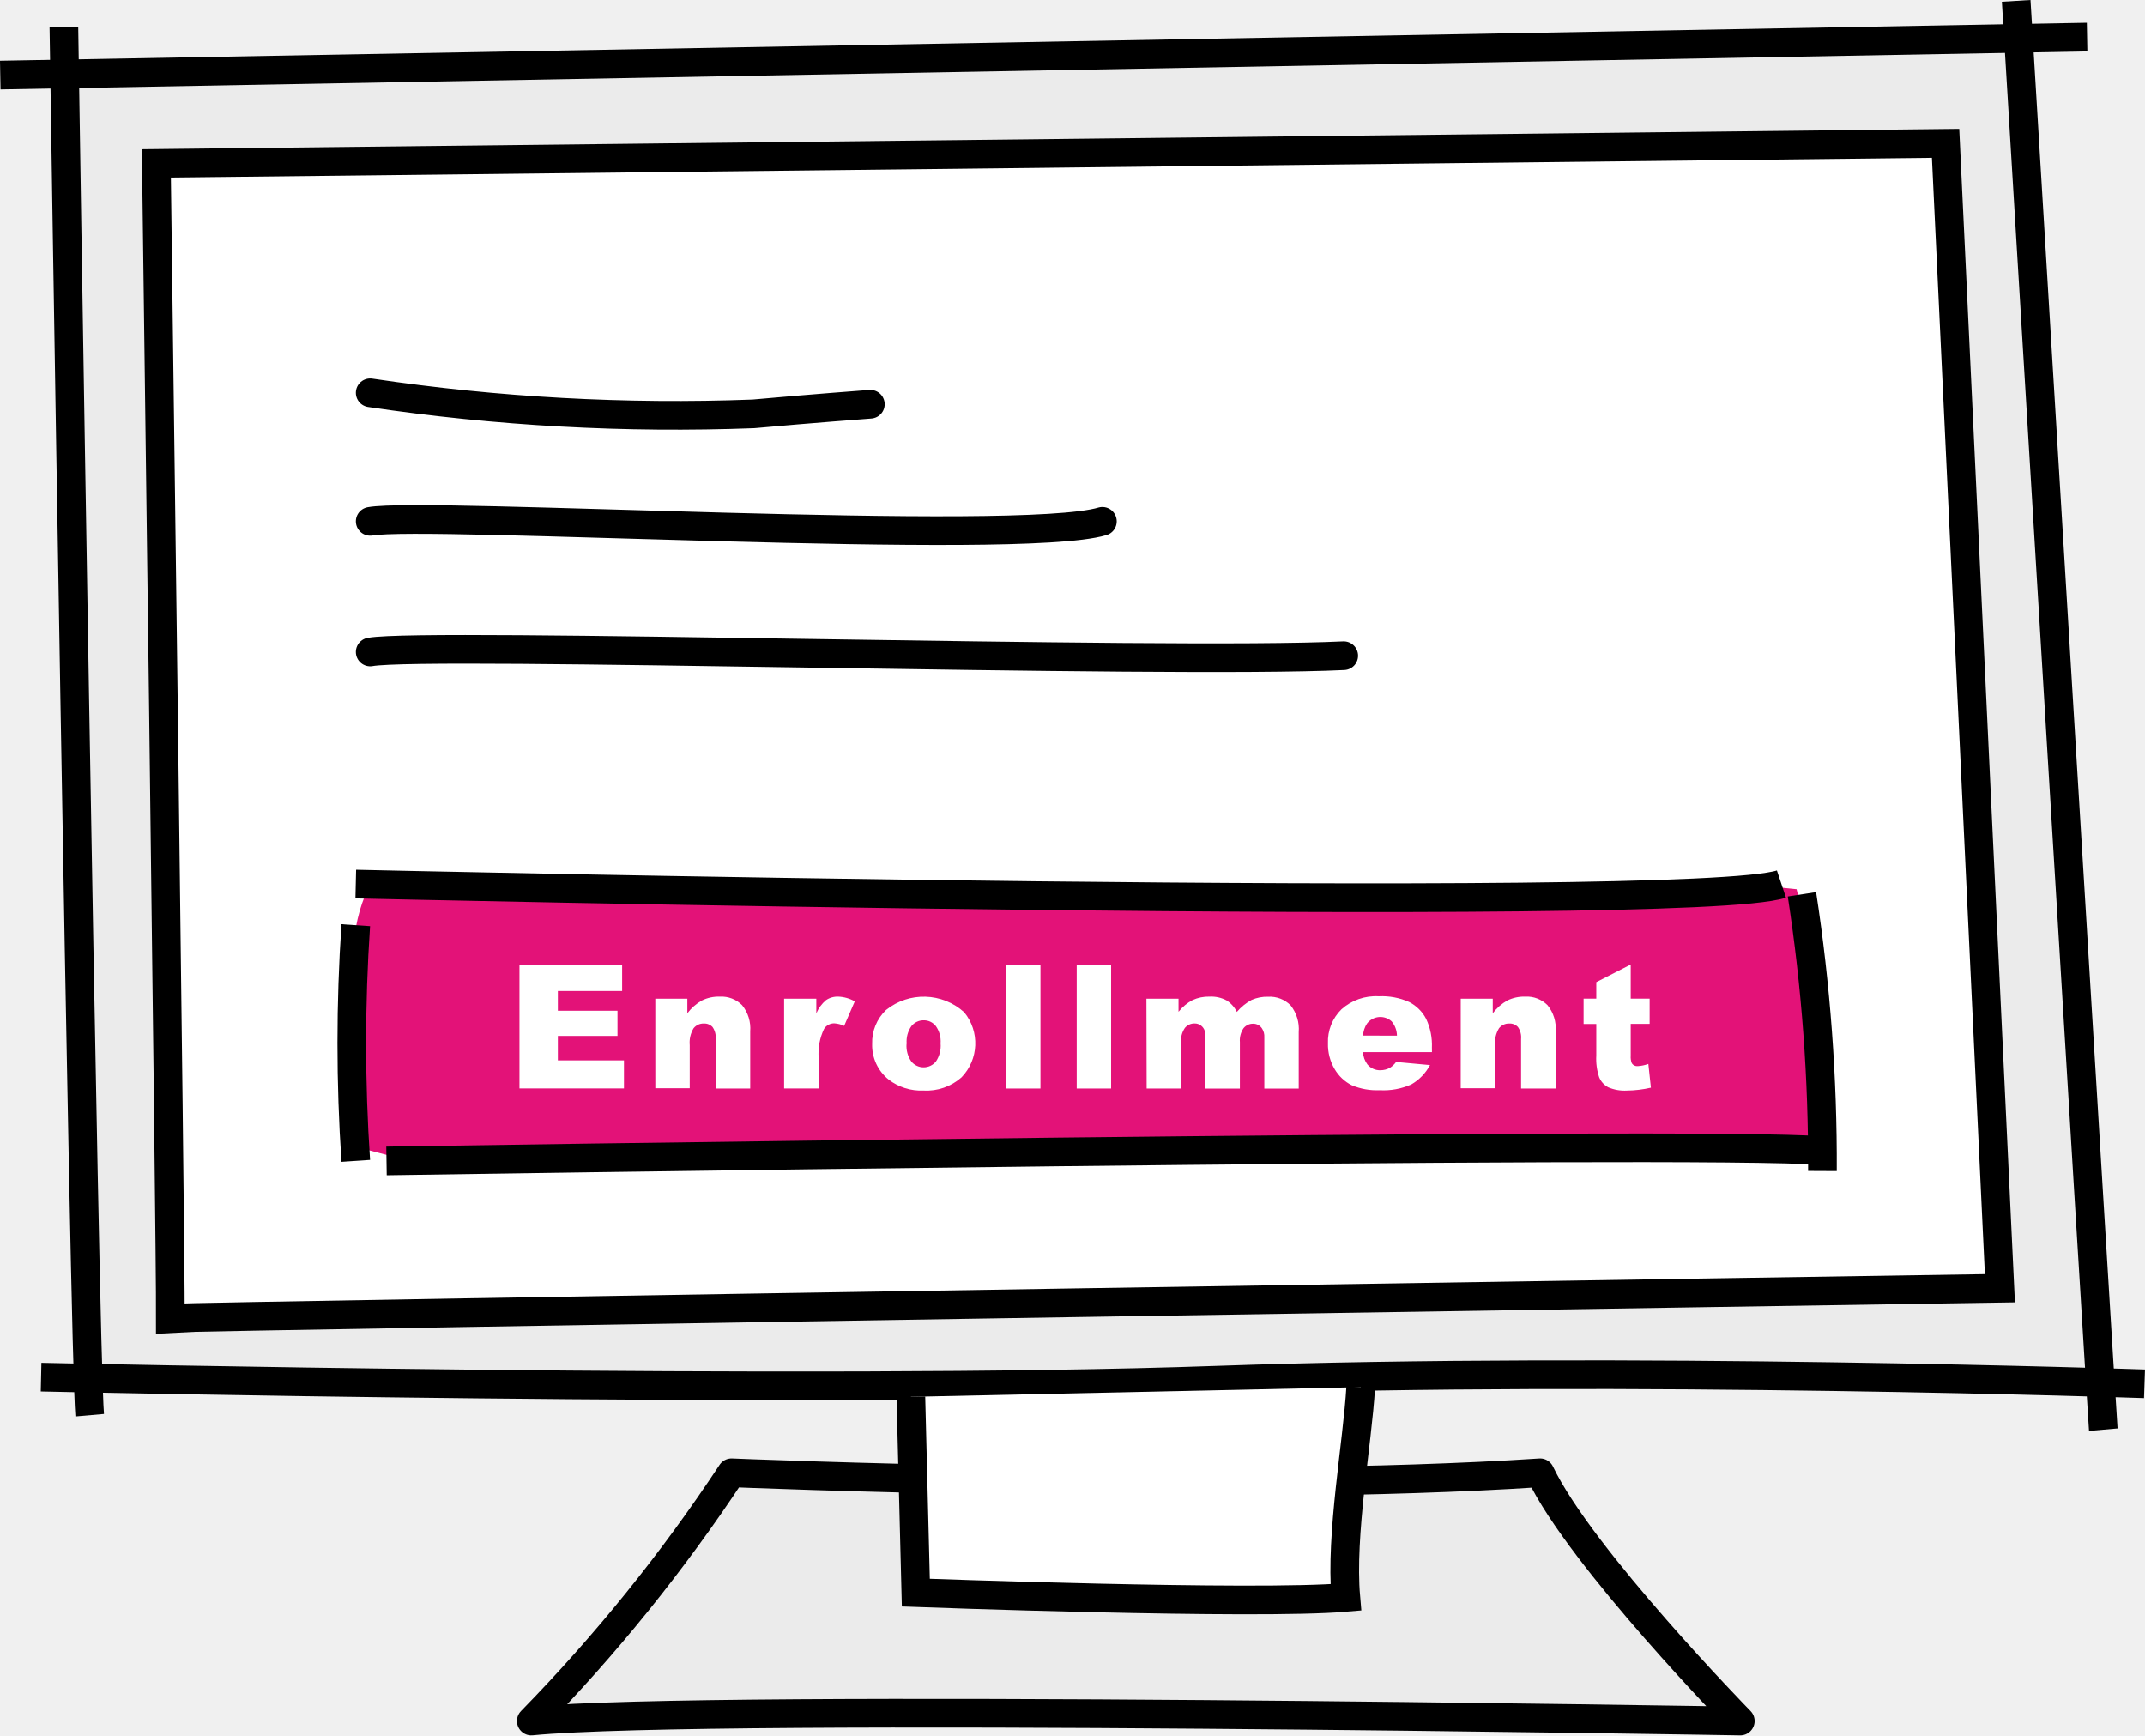
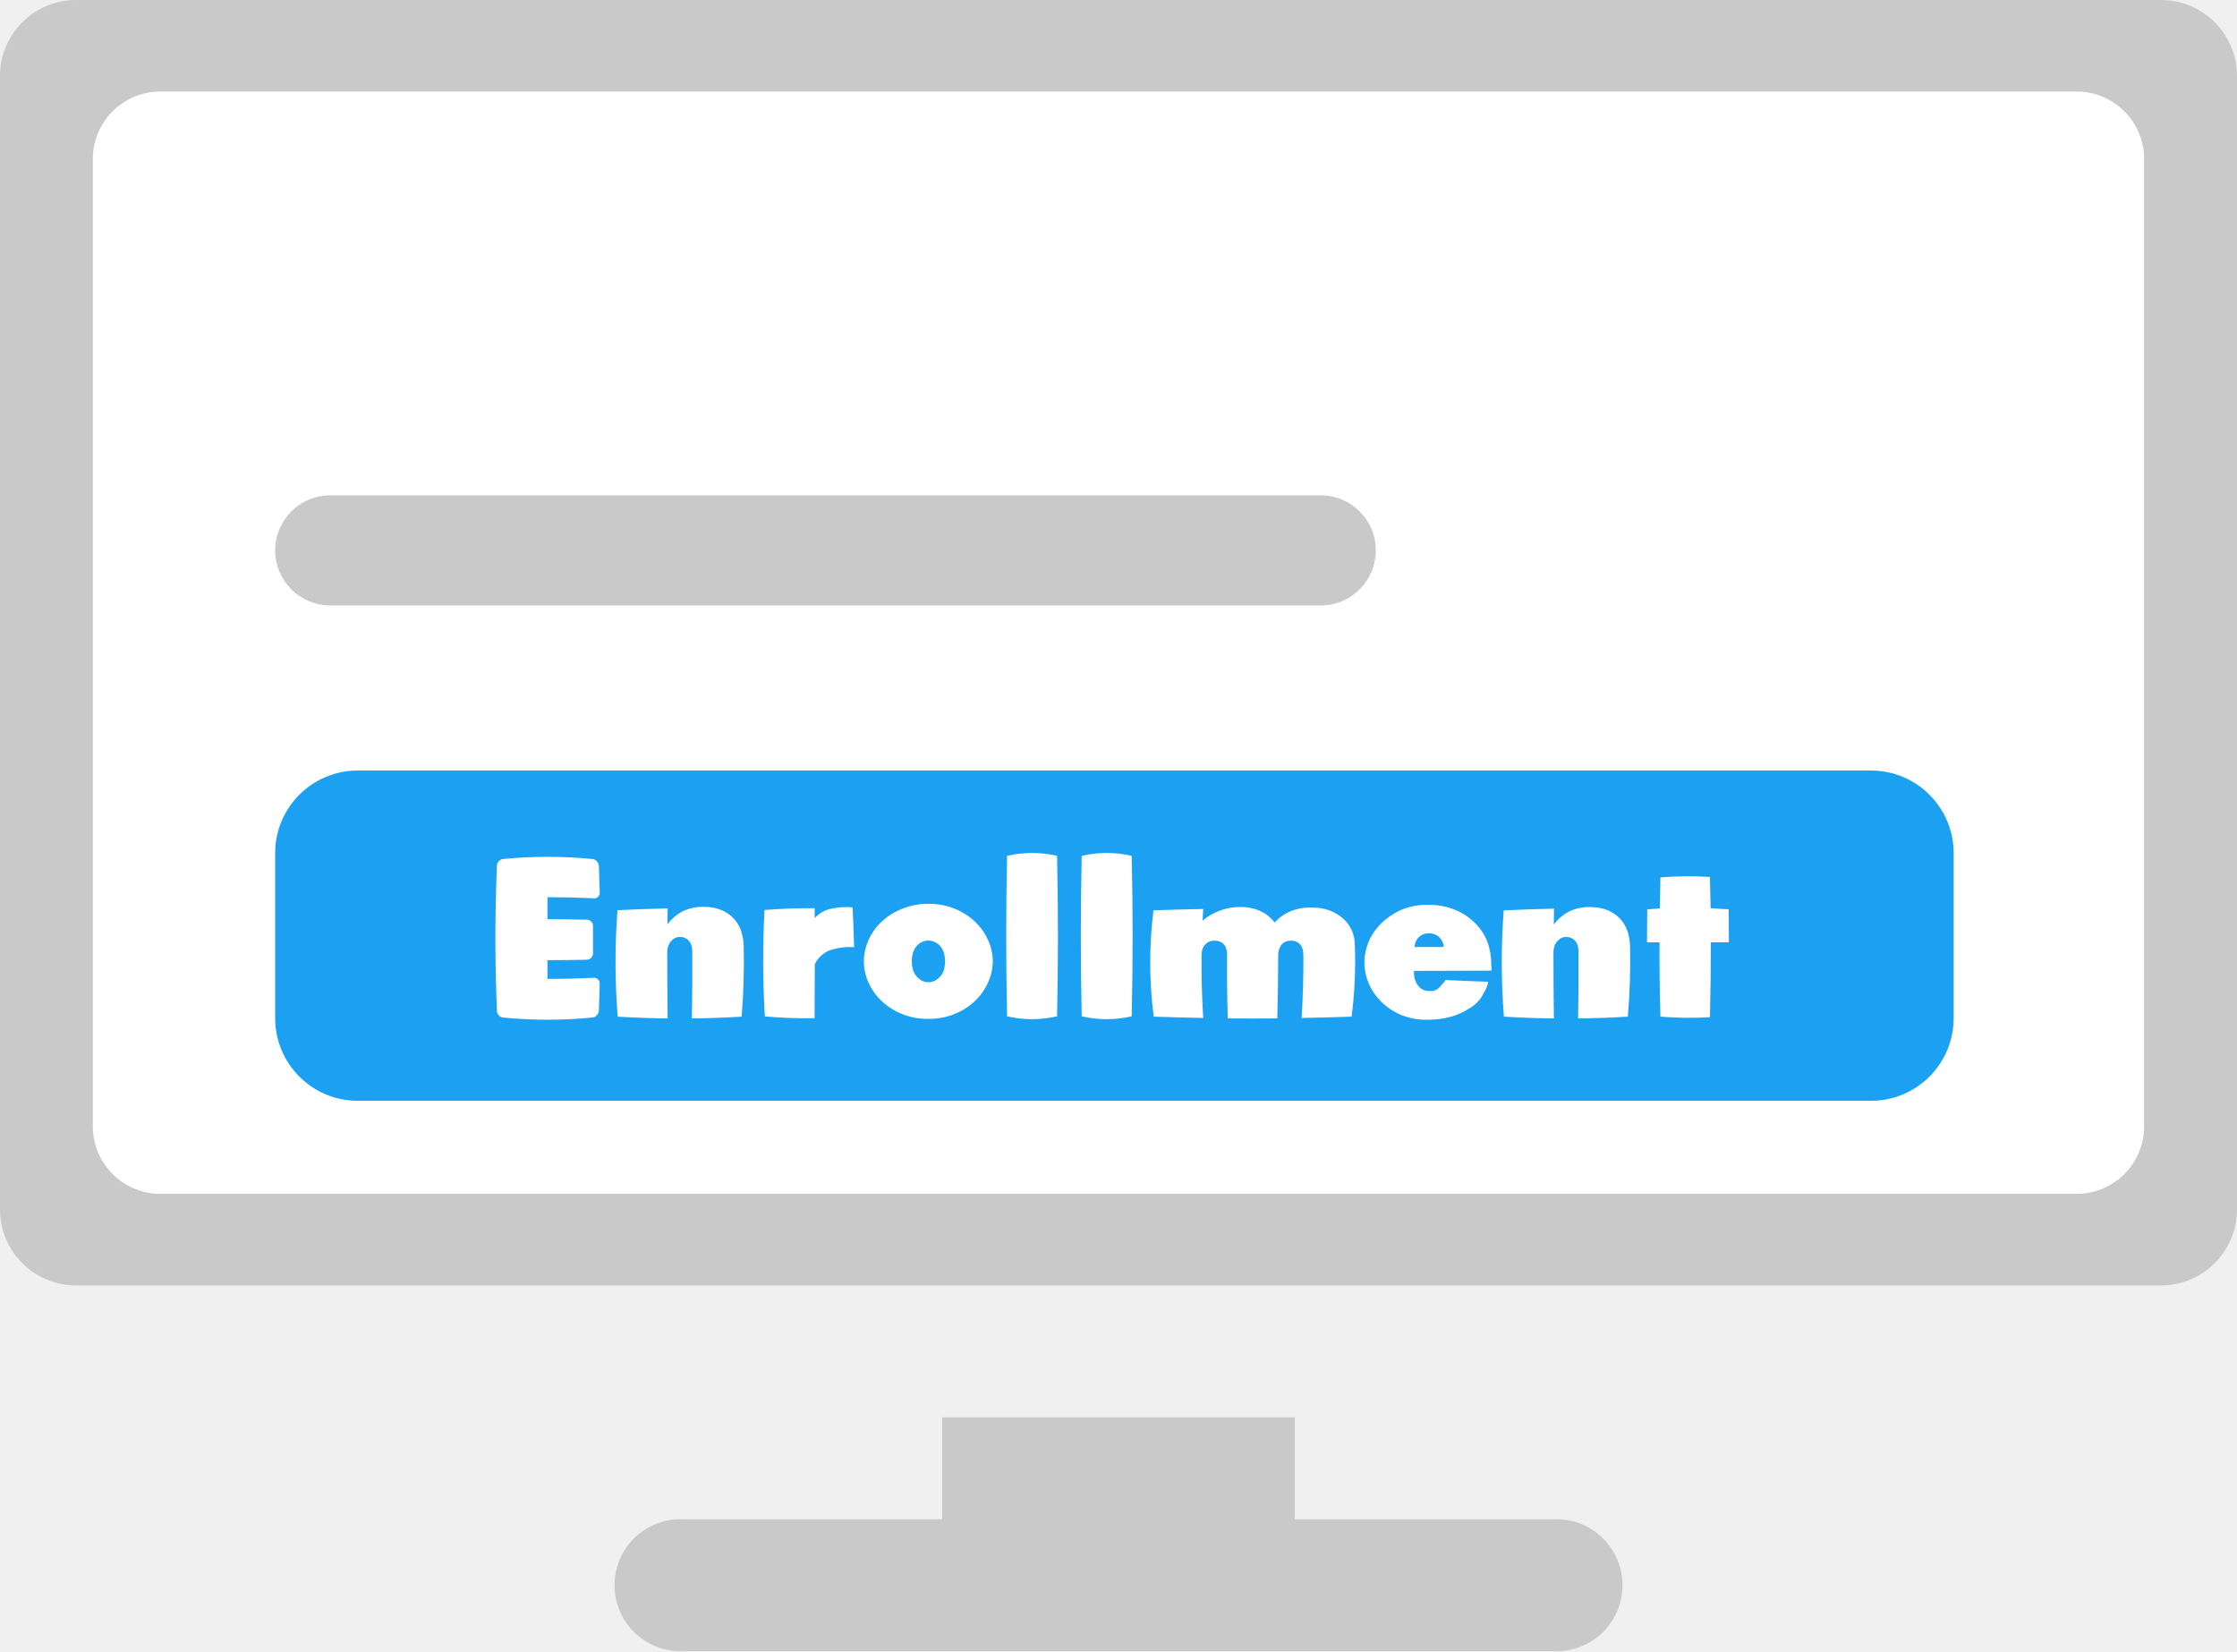
- <svg xmlns="http://www.w3.org/2000/svg" width="74.829" height="60.53" viewBox="0 0 74.829 60.53">
+ <svg xmlns="http://www.w3.org/2000/svg" width="81.298" height="60" viewBox="0 0 81.298 60">
  <defs>
-     <style>.a,.b{fill:#ebebeb;}.a,.c,.d,.f,.g{stroke:#000;}.a,.g{stroke-linecap:round;stroke-linejoin:round;}.c,.h{fill:#fff;}.c,.d{stroke-miterlimit:9.998;}.d,.f,.g{fill:none;}.e{fill:#e31278;}.f{stroke-miterlimit:10;}</style>
+     <style>.a{fill:#c9c9c9;}.b{fill:#fff;}.c{fill:#1ca1f2;}</style>
  </defs>
-   <g transform="translate(-48.712 -103.089)">
-     <path class="a" d="M109.3,162.779s-35.89-.615-42.177,0a58.393,58.393,0,0,0,6.985-8.659s17.247.725,28.207,0C103.73,157.088,109.3,162.779,109.3,162.779Z" transform="translate(0.123 0.34)" />
-     <path class="b" d="M51.054,105.49l68.064-.912,2.935,46.78-70.581-.2Z" transform="translate(0.016 0.01)" />
-     <path class="c" d="M54.131,108.756l62.417-.7,1.895,39.934s-63.041.975-63.824,1.044C54.63,146.324,54.131,108.756,54.131,108.756Z" transform="translate(0.036 0.033)" />
-     <path class="d" d="M48.721,105.7l72.8-1.326" transform="translate(0 0.008)" />
-     <path class="d" d="M50.926,104.029s.707,46.22.9,48.417" transform="translate(0.015 0.006)" />
-     <path class="d" d="M50.136,150.807s26.873.605,41.026.107,32.352.125,32.352.125" transform="translate(0.009 0.317)" />
-     <path class="d" d="M118.582,103.119s2.975,49.1,3.039,49.837" transform="translate(0.465 0)" />
-     <path class="c" d="M80.278,151.491l.173,6.829s11.871.439,15,.166c-.192-2.2.407-5.382.52-7.333" transform="translate(0.21 0.32)" />
-     <g transform="translate(60.85 133.925)">
-       <path class="e" d="M60.864,142.838l1.975.52,7.8-.163s39.6-.595,41.384-.357c0-.357.178-.448.178-.448s-.491-6.958-.894-8.489l-.89-.092s-32.273.329-39.779.39c-7.507-.24-7.719-.267-9.106-.462C61.263,134.422,60.506,135.328,60.864,142.838Z" transform="translate(-60.77 -133.721)" />
-       <g transform="translate(0.134)">
-         <path class="f" d="M61.042,143.368a60.9,60.9,0,0,1,0-8.222" transform="translate(-60.903 -133.712)" />
-         <path class="f" d="M62.106,143.317s45.8-.715,50.091-.357" transform="translate(-60.895 -133.66)" />
-         <path class="f" d="M61.041,133.721s46.518,1.072,49.735,0" transform="translate(-60.902 -133.721)" />
-         <path class="f" d="M111.872,143.728a61.591,61.591,0,0,0-.715-9.652" transform="translate(-60.568 -133.719)" />
-       </g>
-     </g>
-     <g transform="translate(61.626 114.79)">
-       <path class="g" d="M61.541,115.706a72.274,72.274,0,0,0,13.369.735c1.936-.176,4.079-.336,4.079-.336" transform="translate(-61.541 -113.706)" />
-       <path class="g" d="M61.541,121.154c1.935-.351,22.586.88,25.543,0" transform="translate(-61.541 -114.67)" />
-       <path class="g" d="M61.541,126.674c1.935-.351,27.723.431,33.962.13" transform="translate(-61.541 -115.634)" />
-     </g>
-     <g transform="translate(66.834 136.732)">
-       <path class="h" d="M66.714,136.51h3.581v.923H68.053v.688h2.08V139h-2.08v.852h2.306v.979H66.714Z" transform="translate(-66.714 -136.51)" />
-       <path class="h" d="M71.421,137.694h1.118v.509a1.648,1.648,0,0,1,.507-.446,1.334,1.334,0,0,1,.625-.135,1.023,1.023,0,0,1,.78.3,1.29,1.29,0,0,1,.281.915v1.991H73.527V139.1a.63.63,0,0,0-.109-.418.391.391,0,0,0-.307-.122.439.439,0,0,0-.354.165.968.968,0,0,0-.135.593v1.5h-1.2Z" transform="translate(-66.683 -136.503)" />
-       <path class="h" d="M75.885,137.694h1.123v.512a1.224,1.224,0,0,1,.334-.458.71.71,0,0,1,.427-.126,1.271,1.271,0,0,1,.581.165l-.371.856a.938.938,0,0,0-.336-.089.413.413,0,0,0-.365.194,1.97,1.97,0,0,0-.186,1.027v1.05H75.885Z" transform="translate(-66.653 -136.503)" />
-       <path class="h" d="M78.936,139.269a1.566,1.566,0,0,1,.484-1.181,2.1,2.1,0,0,1,2.728.081,1.706,1.706,0,0,1-.093,2.267,1.836,1.836,0,0,1-1.326.461,1.859,1.859,0,0,1-1.221-.384A1.538,1.538,0,0,1,78.936,139.269Zm1.2,0a.945.945,0,0,0,.169.619.555.555,0,0,0,.853,0,.98.98,0,0,0,.166-.634.92.92,0,0,0-.168-.606.522.522,0,0,0-.416-.2.542.542,0,0,0-.433.2A.933.933,0,0,0,80.14,139.266Z" transform="translate(-66.633 -136.503)" />
-       <path class="h" d="M83.576,136.51h1.2v4.324h-1.2Z" transform="translate(-66.602 -136.51)" />
-       <path class="h" d="M86.024,136.51h1.2v4.324h-1.2Z" transform="translate(-66.585 -136.51)" />
-       <path class="h" d="M88.44,137.694h1.12v.457a1.549,1.549,0,0,1,.489-.408,1.34,1.34,0,0,1,.595-.121,1.141,1.141,0,0,1,.594.133,1,1,0,0,1,.357.4,1.806,1.806,0,0,1,.515-.418,1.335,1.335,0,0,1,.574-.111,1.026,1.026,0,0,1,.786.3,1.327,1.327,0,0,1,.283.936v1.967h-1.2v-1.785a.5.5,0,0,0-.083-.315.363.363,0,0,0-.3-.162.423.423,0,0,0-.34.153.758.758,0,0,0-.13.492v1.617H90.5V139.1a1.056,1.056,0,0,0-.024-.28.378.378,0,0,0-.133-.19.355.355,0,0,0-.222-.072.426.426,0,0,0-.339.156.786.786,0,0,0-.134.513v1.6h-1.2Z" transform="translate(-66.569 -136.503)" />
-       <path class="h" d="M98.359,139.558H95.952a.781.781,0,0,0,.157.431.567.567,0,0,0,.454.2.68.68,0,0,0,.336-.089.787.787,0,0,0,.209-.2l1.183.109a1.7,1.7,0,0,1-.655.677,2.389,2.389,0,0,1-1.1.2,2.251,2.251,0,0,1-.978-.175,1.438,1.438,0,0,1-.592-.558,1.684,1.684,0,0,1-.235-.9,1.578,1.578,0,0,1,.471-1.189,1.793,1.793,0,0,1,1.3-.454,2.322,2.322,0,0,1,1.062.2,1.375,1.375,0,0,1,.593.59,2.154,2.154,0,0,1,.2,1.006Zm-1.221-.575a.794.794,0,0,0-.187-.5.586.586,0,0,0-.857.077.838.838,0,0,0-.139.422Z" transform="translate(-66.527 -136.503)" />
-       <path class="h" d="M99.333,137.694h1.117v.509a1.648,1.648,0,0,1,.507-.446,1.334,1.334,0,0,1,.625-.135,1.022,1.022,0,0,1,.78.3,1.285,1.285,0,0,1,.282.915v1.991h-1.206V139.1a.624.624,0,0,0-.11-.418.387.387,0,0,0-.306-.122.438.438,0,0,0-.354.165.96.96,0,0,0-.136.593v1.5h-1.2Z" transform="translate(-66.497 -136.503)" />
-       <path class="h" d="M105.234,136.51V137.7h.66v.879h-.66v1.109a.6.6,0,0,0,.038.265.22.22,0,0,0,.206.1,1.3,1.3,0,0,0,.371-.077l.089.829a3.933,3.933,0,0,1-.831.1,1.445,1.445,0,0,1-.66-.115.694.694,0,0,1-.314-.349,2.036,2.036,0,0,1-.1-.758v-1.1h-.443V137.7h.443v-.576Z" transform="translate(-66.468 -136.51)" />
-     </g>
+   <g transform="translate(-297 -658)">
+     <path class="a" d="M78.535,67.065H2.763A2.763,2.763,0,0,0,0,69.828v41.184a2.763,2.763,0,0,0,2.763,2.763H78.535a2.763,2.763,0,0,0,2.763-2.763V69.828A2.763,2.763,0,0,0,78.535,67.065Z" transform="translate(297 590.935)" />
+     <path class="b" d="M72.014,67.065H2.533A2.455,2.455,0,0,0,0,69.434v35.315a2.455,2.455,0,0,0,2.533,2.369H72.014a2.455,2.455,0,0,0,2.533-2.369V69.434A2.455,2.455,0,0,0,72.014,67.065Z" transform="translate(300.375 594.263)" />
+     <path class="a" d="M175.453,395.124h-9.379v-3.7H153.259v3.7H143.88a2.4,2.4,0,1,0,0,4.793h31.574a2.4,2.4,0,1,0,0-4.793Z" transform="translate(177.982 318.083)" />
+     <rect class="c" width="61" height="12" rx="3" transform="translate(307 686)" />
+     <path class="b" d="M-18.828-4.3q-.832-.04-1.672-.04v.8q.712,0,1.424.016a.223.223,0,0,1,.164.068.215.215,0,0,1,.068.156v1a.223.223,0,0,1-.068.164.223.223,0,0,1-.164.068q-.712.016-1.424.016v.68q.84,0,1.672-.04a.193.193,0,0,1,.16.056A.208.208,0,0,1-18.6-1.2l-.032.992a.264.264,0,0,1-.076.16.241.241,0,0,1-.156.08,16.524,16.524,0,0,1-3.248,0,.241.241,0,0,1-.156-.08.228.228,0,0,1-.068-.16q-.112-2.64,0-5.28a.228.228,0,0,1,.068-.16.241.241,0,0,1,.156-.08,16.524,16.524,0,0,1,3.248,0,.241.241,0,0,1,.156.08.264.264,0,0,1,.076.16q.016.5.032.984a.208.208,0,0,1-.064.152A.193.193,0,0,1-18.828-4.3Zm.872.432q.912-.048,1.824-.064-.008.288-.008.576a1.679,1.679,0,0,1,.52-.456,1.694,1.694,0,0,1,.848-.176,1.6,1.6,0,0,1,.608.12,1.293,1.293,0,0,1,.432.3,1.235,1.235,0,0,1,.264.436,1.865,1.865,0,0,1,.1.56A24.331,24.331,0,0,1-13.444,0q-.9.056-1.808.064.024-1.208.016-2.416a1.039,1.039,0,0,0-.016-.168.5.5,0,0,0-.064-.176.438.438,0,0,0-.14-.14.425.425,0,0,0-.236-.06.357.357,0,0,0-.216.064.582.582,0,0,0-.144.148.512.512,0,0,0-.076.176.755.755,0,0,0-.02.156q0,1.208.016,2.416Q-17.044.056-17.948,0A25.256,25.256,0,0,1-17.956-3.864Zm5.344-.008q.912-.072,1.824-.064v.36a1.1,1.1,0,0,1,.568-.336,2.642,2.642,0,0,1,.808-.056q.04.728.056,1.448a2.26,2.26,0,0,0-.9.12,1,1,0,0,0-.528.5q0,.984-.008,1.96A17.17,17.17,0,0,1-12.6-.008,34.586,34.586,0,0,1-12.612-3.872Zm3.768,1.12a2.085,2.085,0,0,1,.456-.664A2.3,2.3,0,0,1-7.652-3.9,2.421,2.421,0,0,1-6.66-4.1a2.421,2.421,0,0,1,.992.192,2.3,2.3,0,0,1,.736.488,2.085,2.085,0,0,1,.456.664,1.851,1.851,0,0,1,.16.744,1.851,1.851,0,0,1-.16.744A2.085,2.085,0,0,1-4.932-.6a2.3,2.3,0,0,1-.736.488A2.421,2.421,0,0,1-6.66.08a2.421,2.421,0,0,1-.992-.192A2.3,2.3,0,0,1-8.388-.6a2.085,2.085,0,0,1-.456-.664A1.851,1.851,0,0,1-9-2.008,1.851,1.851,0,0,1-8.844-2.752Zm1.584.744a1.09,1.09,0,0,0,.036.28.67.67,0,0,0,.116.24.7.7,0,0,0,.192.172.491.491,0,0,0,.26.068.491.491,0,0,0,.26-.068A.7.7,0,0,0-6.2-1.488a.67.67,0,0,0,.116-.24,1.09,1.09,0,0,0,.036-.28,1.09,1.09,0,0,0-.036-.28A.711.711,0,0,0-6.2-2.532.621.621,0,0,0-6.4-2.7a.515.515,0,0,0-.26-.064.515.515,0,0,0-.26.064.621.621,0,0,0-.192.172.711.711,0,0,0-.116.244A1.09,1.09,0,0,0-7.26-2.008Zm5.28,2a4.016,4.016,0,0,1-1.816,0q-.064-2.92,0-5.832a4.016,4.016,0,0,1,1.816,0Q-1.916-2.928-1.98-.008Zm2.712,0a4.016,4.016,0,0,1-1.816,0q-.064-2.92,0-5.832a4.016,4.016,0,0,1,1.816,0Q.8-2.928.732-.008ZM4.2-2.224a1.283,1.283,0,0,0-.012-.164.476.476,0,0,0-.06-.176.391.391,0,0,0-.14-.14.474.474,0,0,0-.248-.056.427.427,0,0,0-.248.064.505.505,0,0,0-.144.148.438.438,0,0,0-.064.172,1.147,1.147,0,0,0-.012.152Q3.26-1.088,3.332.048,2.428.032,1.532,0a15.358,15.358,0,0,1-.008-3.864q.9-.032,1.808-.048-.016.208-.024.424a2.527,2.527,0,0,1,.216-.16A2.029,2.029,0,0,1,3.812-3.8,2.159,2.159,0,0,1,4.2-3.932a2.091,2.091,0,0,1,.488-.052,1.728,1.728,0,0,1,.464.056,1.642,1.642,0,0,1,.352.14,1.214,1.214,0,0,1,.256.184,1.932,1.932,0,0,1,.168.18,1.658,1.658,0,0,1,.544-.392,1.9,1.9,0,0,1,.88-.144,1.611,1.611,0,0,1,1.032.368,1.256,1.256,0,0,1,.456.96A15.556,15.556,0,0,1,8.724,0q-.9.032-1.816.048.072-1.136.064-2.272a1.283,1.283,0,0,0-.012-.164A.483.483,0,0,0,6.9-2.56a.4.4,0,0,0-.136-.14.441.441,0,0,0-.244-.06.441.441,0,0,0-.244.06.411.411,0,0,0-.14.148.586.586,0,0,0-.064.176.867.867,0,0,0-.016.152q0,1.144-.032,2.288-.9.008-1.8,0Q4.188-1.08,4.2-2.224Zm9.608.392q0,.032,0,.076t0,.084q-1.408.008-2.816.008a.291.291,0,0,1,0,.048.345.345,0,0,0,0,.056.121.121,0,0,0,0,.036l.008.024a.207.207,0,0,1,0,.052.837.837,0,0,0,.084.232.6.6,0,0,0,.172.2.51.51,0,0,0,.312.084.413.413,0,0,0,.328-.112.659.659,0,0,1,.072-.08,1.121,1.121,0,0,0,.1-.108.622.622,0,0,0,.064-.1l.708.032q.508.024.844.032a.408.408,0,0,1-.028.14q-.028.076-.052.128t-.08.148l-.08.136A1.213,1.213,0,0,1,13-.3a2.325,2.325,0,0,1-.656.3,3.031,3.031,0,0,1-.864.112A2.379,2.379,0,0,1,10.5-.072a2.288,2.288,0,0,1-.712-.484,2.073,2.073,0,0,1-.448-.668,1.924,1.924,0,0,1-.152-.74,1.984,1.984,0,0,1,.152-.748,2.044,2.044,0,0,1,.452-.668,2.458,2.458,0,0,1,.716-.492,2.4,2.4,0,0,1,.984-.192,2.52,2.52,0,0,1,1.016.192,2.216,2.216,0,0,1,.716.484,2,2,0,0,1,.436.668A2.521,2.521,0,0,1,13.8-1.832Zm-1.736-.7a.444.444,0,0,0-.036-.168.556.556,0,0,0-.1-.16.513.513,0,0,0-.164-.12.55.55,0,0,0-.24-.048.514.514,0,0,0-.24.052.512.512,0,0,0-.16.124.471.471,0,0,0-.088.16.532.532,0,0,0-.028.16Zm2.184-1.328q.912-.048,1.824-.064-.008.288-.008.576a1.679,1.679,0,0,1,.52-.456,1.694,1.694,0,0,1,.848-.176,1.6,1.6,0,0,1,.608.12,1.293,1.293,0,0,1,.432.3,1.235,1.235,0,0,1,.264.436,1.865,1.865,0,0,1,.1.56A24.33,24.33,0,0,1,18.764,0q-.9.056-1.808.064.024-1.208.016-2.416a1.039,1.039,0,0,0-.016-.168.5.5,0,0,0-.064-.176.438.438,0,0,0-.14-.14.425.425,0,0,0-.236-.06.357.357,0,0,0-.216.064.582.582,0,0,0-.144.148.512.512,0,0,0-.076.176.755.755,0,0,0-.02.156q0,1.208.016,2.416Q15.164.056,14.26,0A25.256,25.256,0,0,1,14.252-3.864ZM19.46-2.7q0-.6.008-1.2l.456-.032q.008-.56.024-1.128a12.681,12.681,0,0,1,1.8-.016q.016.568.024,1.136.328.016.656.04.008.6.008,1.2H21.78q0,1.36-.032,2.72A12.681,12.681,0,0,1,19.948,0q-.04-1.352-.032-2.7Z" transform="translate(337.396 694.943)" />
+     <rect class="a" width="40" height="4" rx="2" transform="translate(307 676)" />
  </g>
</svg>
